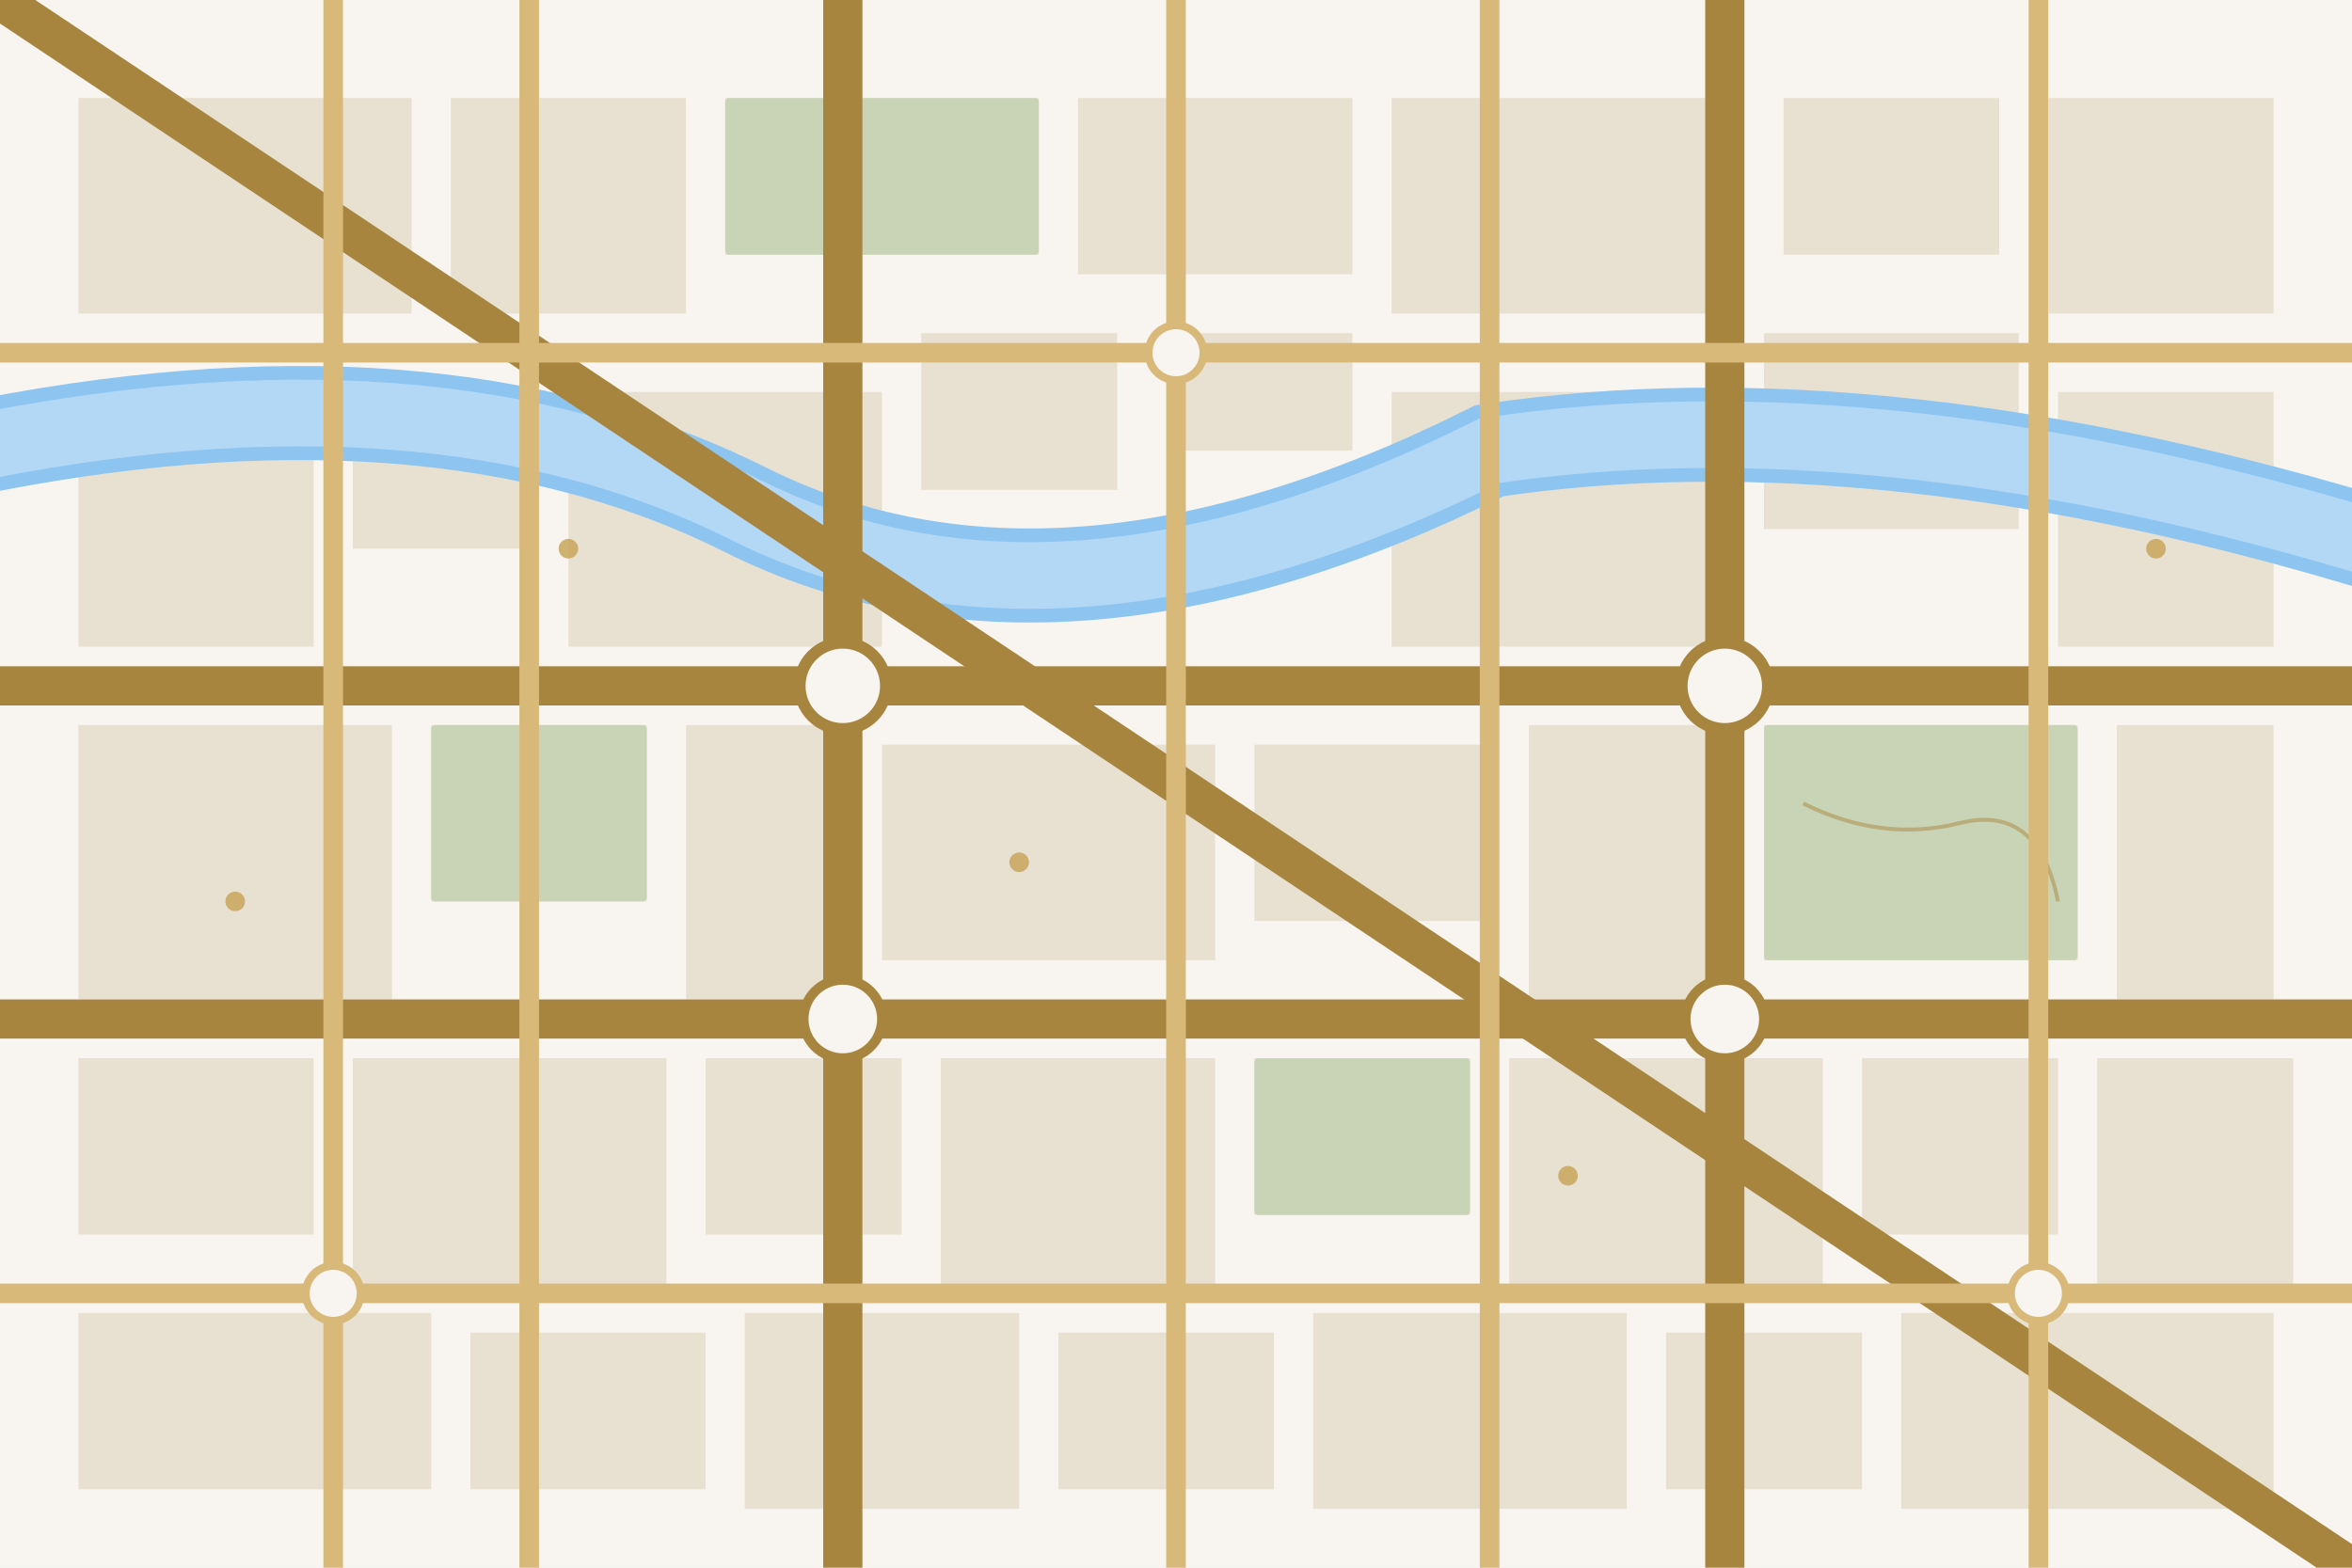
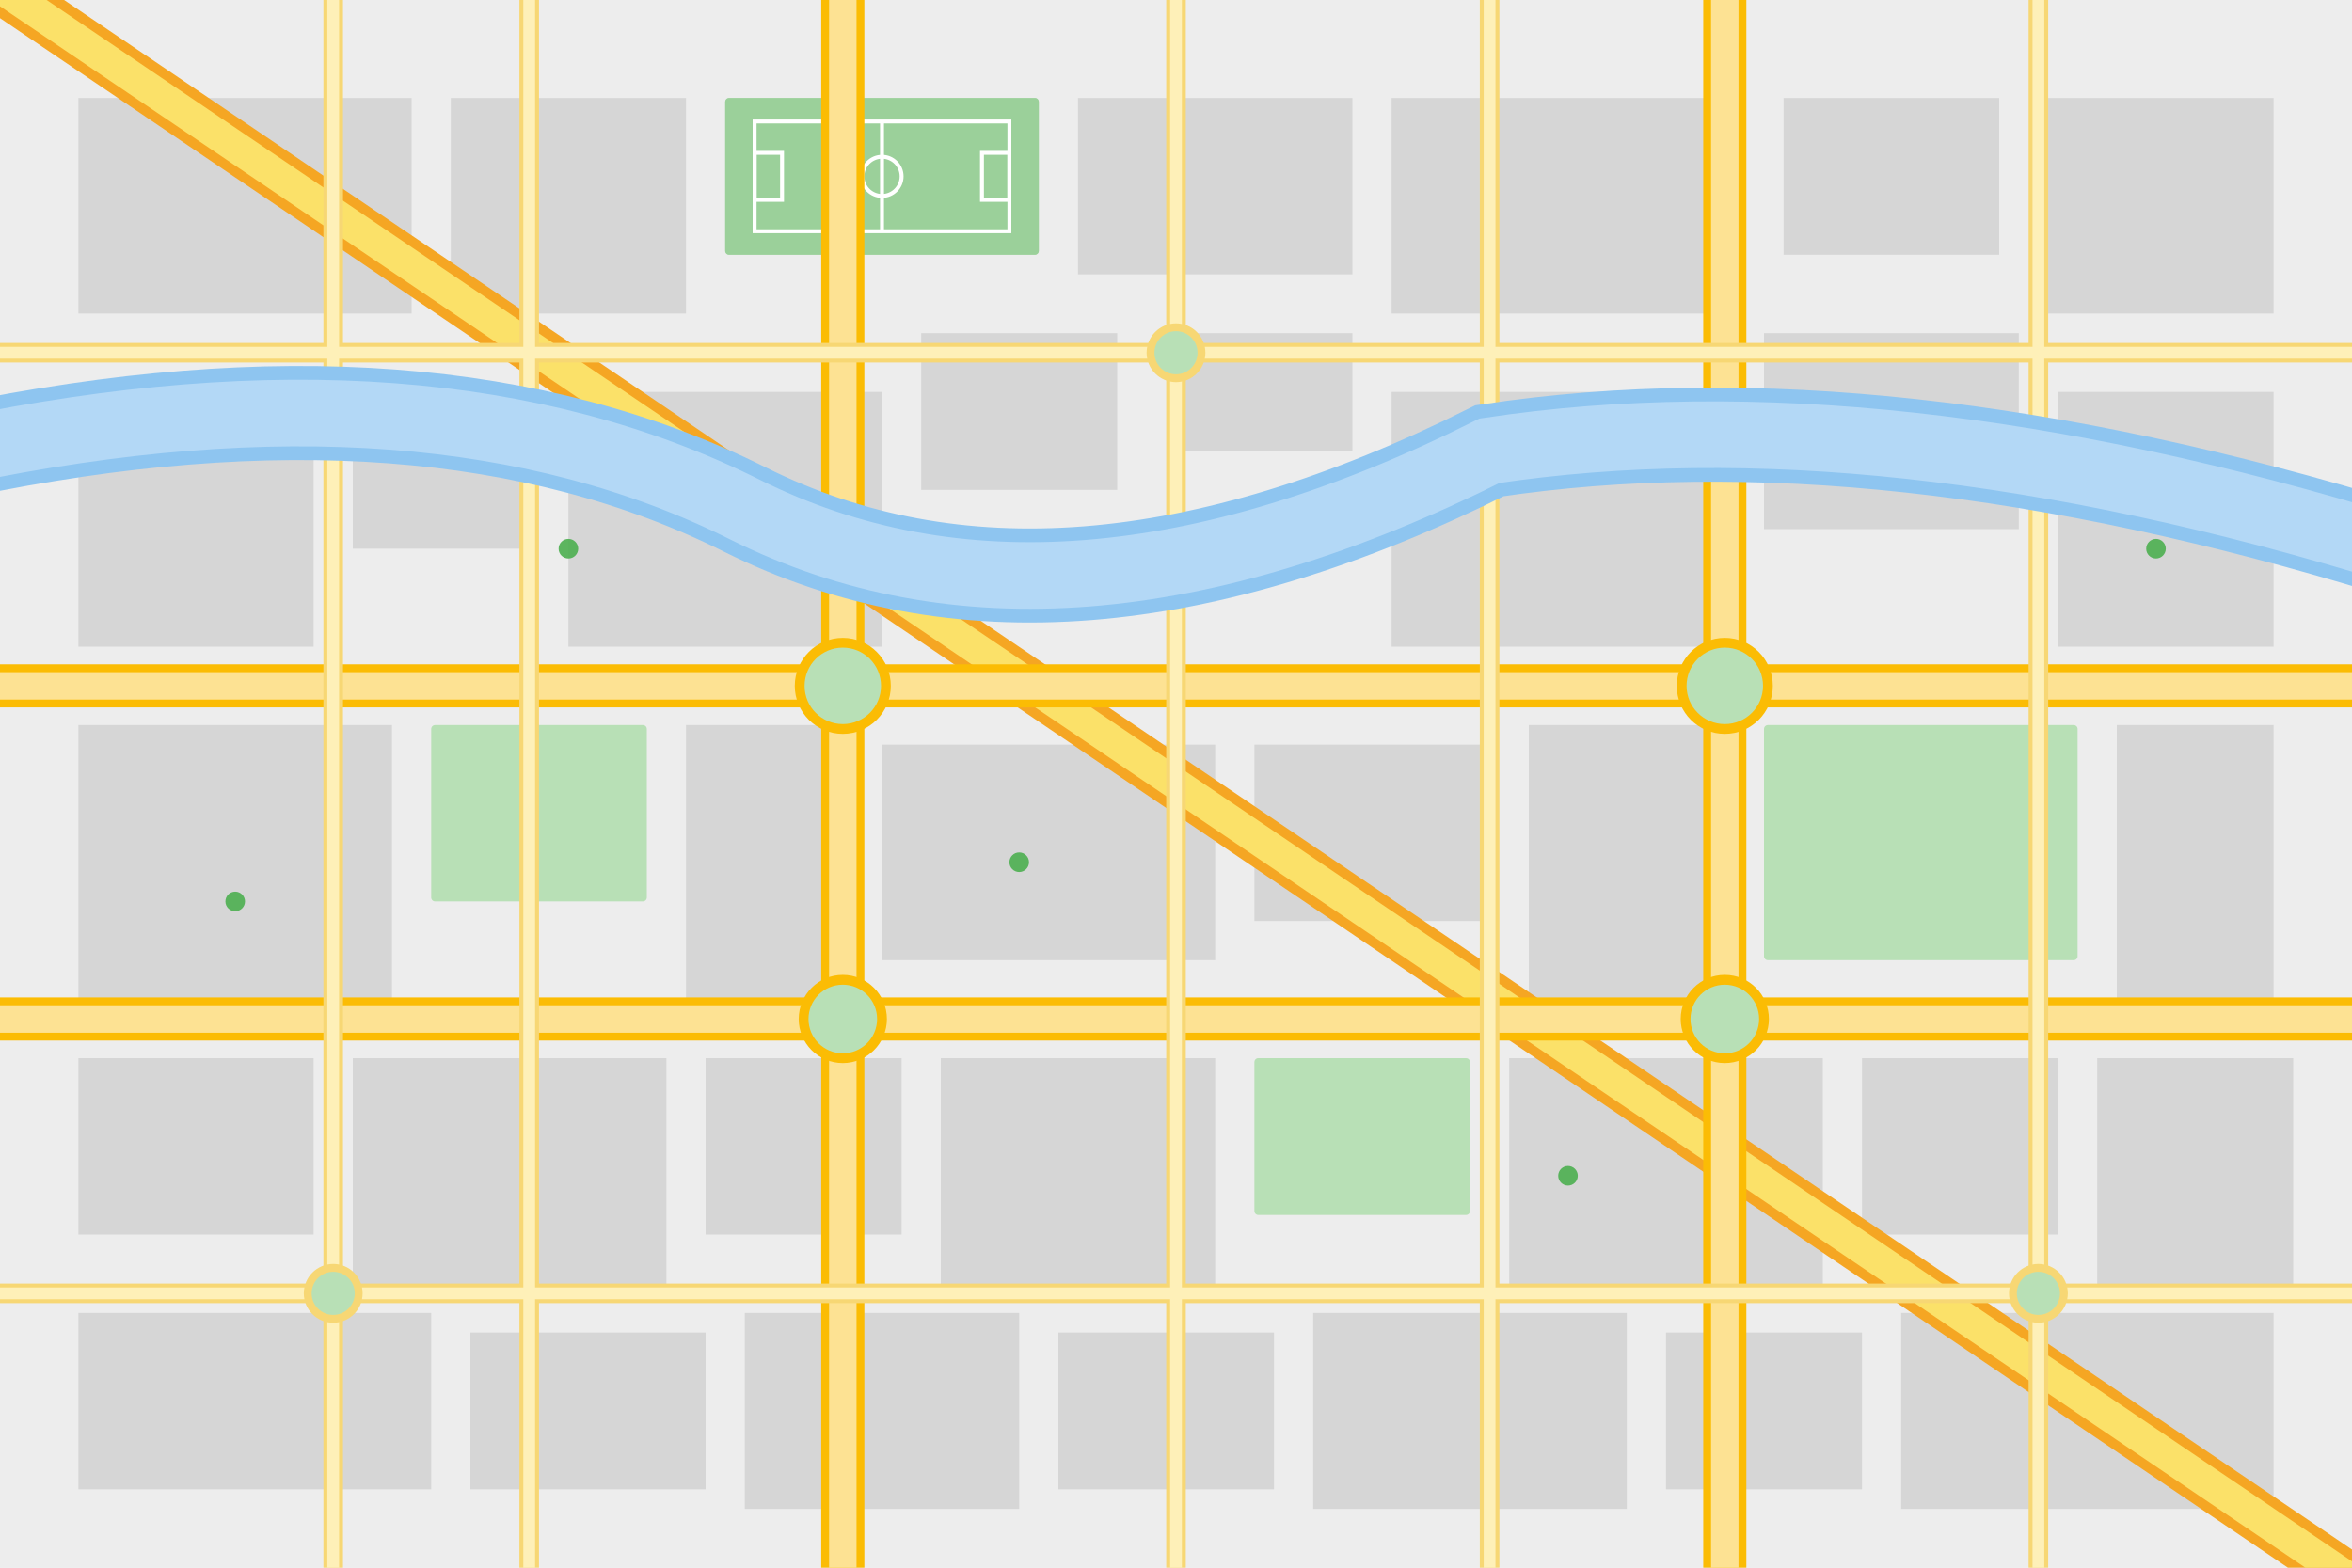
<svg xmlns="http://www.w3.org/2000/svg" viewBox="0 0 1200 800" preserveAspectRatio="xMidYMid slice" aria-hidden="true">
-   <rect width="1200" height="800" fill="#f8f5f0" />
-   <g fill="#e8e1d2">
+   <rect width="1200" height="800" fill="#ededed" />
+   <g fill="#d6d6d6">
    <rect x="40" y="50" width="170" height="110" />
    <rect x="230" y="50" width="120" height="110" />
-     <rect x="370" y="50" width="160" height="80" />
    <rect x="550" y="50" width="140" height="90" />
    <rect x="710" y="50" width="180" height="110" />
    <rect x="910" y="50" width="110" height="80" />
    <rect x="1040" y="50" width="120" height="110" />
    <rect x="40" y="200" width="120" height="130" />
    <rect x="180" y="200" width="90" height="80" />
    <rect x="290" y="200" width="160" height="130" />
    <rect x="470" y="170" width="100" height="80" />
    <rect x="600" y="170" width="90" height="60" />
    <rect x="710" y="200" width="170" height="130" />
    <rect x="900" y="170" width="130" height="100" />
    <rect x="1050" y="200" width="110" height="130" />
    <rect x="40" y="370" width="160" height="140" />
-     <rect x="220" y="370" width="110" height="90" />
    <rect x="350" y="370" width="80" height="140" />
    <rect x="450" y="380" width="170" height="110" />
    <rect x="640" y="380" width="120" height="90" />
    <rect x="780" y="370" width="100" height="140" />
-     <rect x="900" y="370" width="160" height="120" />
    <rect x="1080" y="370" width="80" height="140" />
    <rect x="40" y="540" width="120" height="90" />
    <rect x="180" y="540" width="160" height="120" />
    <rect x="360" y="540" width="100" height="90" />
    <rect x="480" y="540" width="140" height="120" />
-     <rect x="640" y="540" width="110" height="80" />
    <rect x="770" y="540" width="160" height="120" />
    <rect x="950" y="540" width="100" height="90" />
    <rect x="1070" y="540" width="100" height="120" />
    <rect x="40" y="670" width="180" height="90" />
    <rect x="240" y="680" width="120" height="80" />
    <rect x="380" y="670" width="140" height="100" />
    <rect x="540" y="680" width="110" height="80" />
    <rect x="670" y="670" width="160" height="100" />
    <rect x="850" y="680" width="100" height="80" />
    <rect x="970" y="670" width="190" height="100" />
  </g>
-   <g fill="#c9d4b6">
+   <g fill="#b8e0b6">
    <rect x="370" y="50" width="160" height="80" rx="2" />
    <rect x="220" y="370" width="110" height="90" rx="2" />
+     <rect x="900" y="370" width="160" height="120" rx="2" />
    <rect x="640" y="540" width="110" height="80" rx="2" />
-     <rect x="900" y="370" width="160" height="120" rx="2" />
-     <path d="M 920 410 Q 960 430 1000 420 T 1050 460" stroke="#a8853f" stroke-width="2" fill="none" opacity="0.5" />
  </g>
-   <path d="M -20 230 Q 220 180 380 260 T 760 230 Q 960 200 1220 280" stroke="#8ec5f0" stroke-width="48" fill="none" stroke-linecap="round" />
-   <path d="M -20 230 Q 220 180 380 260 T 760 230 Q 960 200 1220 280" stroke="#b3d8f6" stroke-width="34" fill="none" stroke-linecap="round" />
-   <g stroke="#a8853f" stroke-width="20" fill="none" stroke-linecap="round">
-     <line x1="-20" y1="350" x2="1220" y2="350" />
-     <line x1="-20" y1="520" x2="1220" y2="520" />
-     <line x1="430" y1="-20" x2="430" y2="820" />
-     <line x1="880" y1="-20" x2="880" y2="820" />
-     <line x1="0" y1="0" x2="1200" y2="800" />
+   <g>
+     <rect x="370" y="50" width="160" height="80" fill="#9bd09a" rx="2" />
+     <rect x="385" y="62" width="130" height="56" fill="none" stroke="#ffffff" stroke-width="2" />
+     <line x1="450" y1="62" x2="450" y2="118" stroke="#ffffff" stroke-width="2" />
+     <circle cx="450" cy="90" r="10" fill="none" stroke="#ffffff" stroke-width="2" />
+     <rect x="385" y="78" width="14" height="24" fill="none" stroke="#ffffff" stroke-width="2" />
+     <rect x="501" y="78" width="14" height="24" fill="none" stroke="#ffffff" stroke-width="2" />
  </g>
-   <g stroke="#d9b97a" stroke-width="10" fill="none" stroke-linecap="round">
+   <line x1="-20" y1="-20" x2="1220" y2="820" stroke="#f5a623" stroke-width="26" stroke-linecap="round" />
+   <line x1="-20" y1="-20" x2="1220" y2="820" stroke="#fbe169" stroke-width="16" stroke-linecap="round" />
+   <g stroke-linecap="round" fill="none">
+     <line x1="-20" y1="350" x2="1220" y2="350" stroke="#fbbc04" stroke-width="22" />
+     <line x1="-20" y1="520" x2="1220" y2="520" stroke="#fbbc04" stroke-width="22" />
+     <line x1="430" y1="-20" x2="430" y2="820" stroke="#fbbc04" stroke-width="22" />
+     <line x1="880" y1="-20" x2="880" y2="820" stroke="#fbbc04" stroke-width="22" />
+   </g>
+   <g stroke-linecap="round" fill="none">
+     <line x1="-20" y1="350" x2="1220" y2="350" stroke="#fde293" stroke-width="14" />
+     <line x1="-20" y1="520" x2="1220" y2="520" stroke="#fde293" stroke-width="14" />
+     <line x1="430" y1="-20" x2="430" y2="820" stroke="#fde293" stroke-width="14" />
+     <line x1="880" y1="-20" x2="880" y2="820" stroke="#fde293" stroke-width="14" />
+   </g>
+   <g stroke="#f7d774" stroke-width="10" fill="none" stroke-linecap="round">
    <line x1="-20" y1="180" x2="1220" y2="180" />
    <line x1="-20" y1="660" x2="1220" y2="660" />
    <line x1="170" y1="-20" x2="170" y2="820" />
    <line x1="270" y1="-20" x2="270" y2="820" />
    <line x1="600" y1="-20" x2="600" y2="820" />
    <line x1="760" y1="-20" x2="760" y2="820" />
    <line x1="1040" y1="-20" x2="1040" y2="820" />
  </g>
+   <g stroke="#fef0b8" stroke-width="6" fill="none" stroke-linecap="round">
+     <line x1="-20" y1="180" x2="1220" y2="180" />
+     <line x1="-20" y1="660" x2="1220" y2="660" />
+     <line x1="170" y1="-20" x2="170" y2="820" />
+     <line x1="270" y1="-20" x2="270" y2="820" />
+     <line x1="600" y1="-20" x2="600" y2="820" />
+     <line x1="760" y1="-20" x2="760" y2="820" />
+     <line x1="1040" y1="-20" x2="1040" y2="820" />
+   </g>
+   <path d="M -20 230 Q 220 180 380 260 T 760 230 Q 960 200 1220 280" stroke="#8ec5f0" stroke-width="48" fill="none" stroke-linecap="round" />
+   <path d="M -20 230 Q 220 180 380 260 T 760 230 Q 960 200 1220 280" stroke="#b3d8f6" stroke-width="34" fill="none" stroke-linecap="round" />
  <g>
-     <circle cx="430" cy="350" r="22" fill="#f8f5f0" stroke="#a8853f" stroke-width="6" />
-     <circle cx="880" cy="350" r="22" fill="#f8f5f0" stroke="#a8853f" stroke-width="6" />
-     <circle cx="430" cy="520" r="20" fill="#f8f5f0" stroke="#a8853f" stroke-width="5" />
-     <circle cx="880" cy="520" r="20" fill="#f8f5f0" stroke="#a8853f" stroke-width="5" />
-     <circle cx="600" cy="180" r="14" fill="#f8f5f0" stroke="#d9b97a" stroke-width="4" />
-     <circle cx="170" cy="660" r="14" fill="#f8f5f0" stroke="#d9b97a" stroke-width="4" />
-     <circle cx="1040" cy="660" r="14" fill="#f8f5f0" stroke="#d9b97a" stroke-width="4" />
+     <circle cx="430" cy="350" r="22" fill="#b8e0b6" stroke="#fbbc04" stroke-width="5" />
+     <circle cx="880" cy="350" r="22" fill="#b8e0b6" stroke="#fbbc04" stroke-width="5" />
+     <circle cx="430" cy="520" r="20" fill="#b8e0b6" stroke="#fbbc04" stroke-width="5" />
+     <circle cx="880" cy="520" r="20" fill="#b8e0b6" stroke="#fbbc04" stroke-width="5" />
+     <circle cx="600" cy="180" r="13" fill="#b8e0b6" stroke="#f7d774" stroke-width="4" />
+     <circle cx="170" cy="660" r="13" fill="#b8e0b6" stroke="#f7d774" stroke-width="4" />
+     <circle cx="1040" cy="660" r="13" fill="#b8e0b6" stroke="#f7d774" stroke-width="4" />
  </g>
-   <g fill="#c8a45c" opacity="0.85">
+   <g fill="#4caf50" opacity="0.9">
    <circle cx="290" cy="280" r="5" />
    <circle cx="520" cy="440" r="5" />
    <circle cx="800" cy="600" r="5" />
    <circle cx="1100" cy="280" r="5" />
    <circle cx="120" cy="460" r="5" />
  </g>
</svg>
